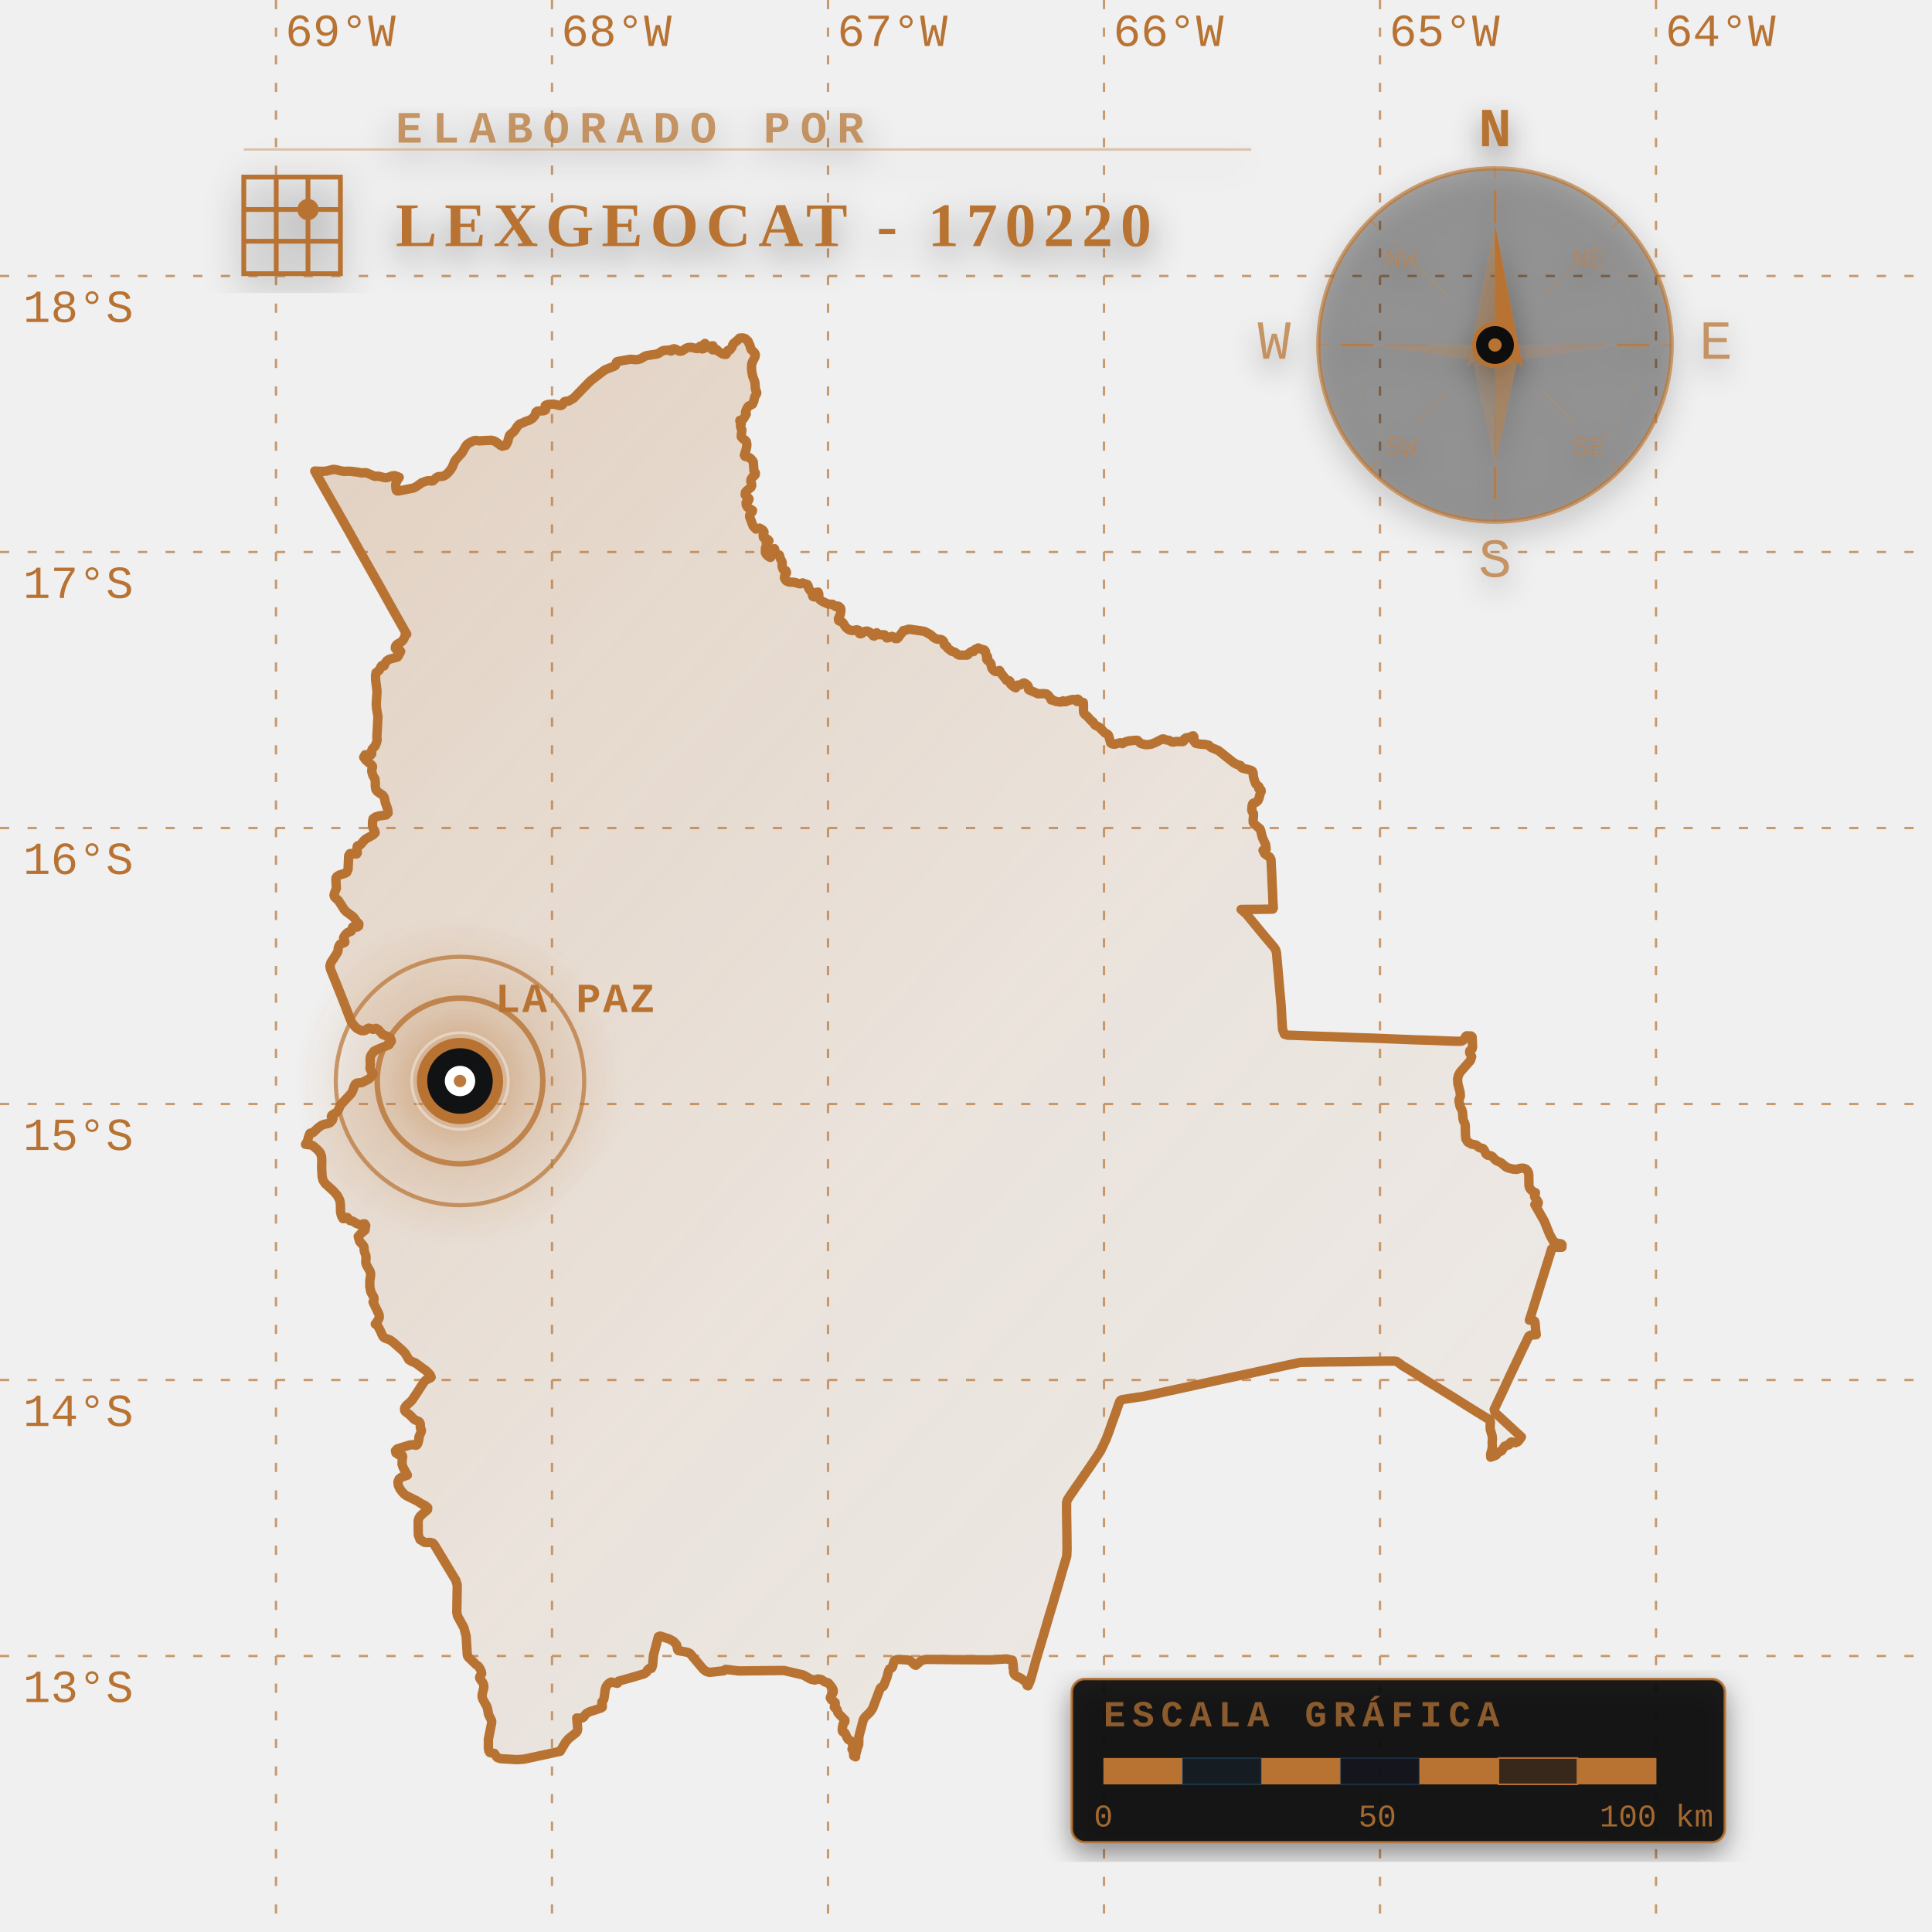
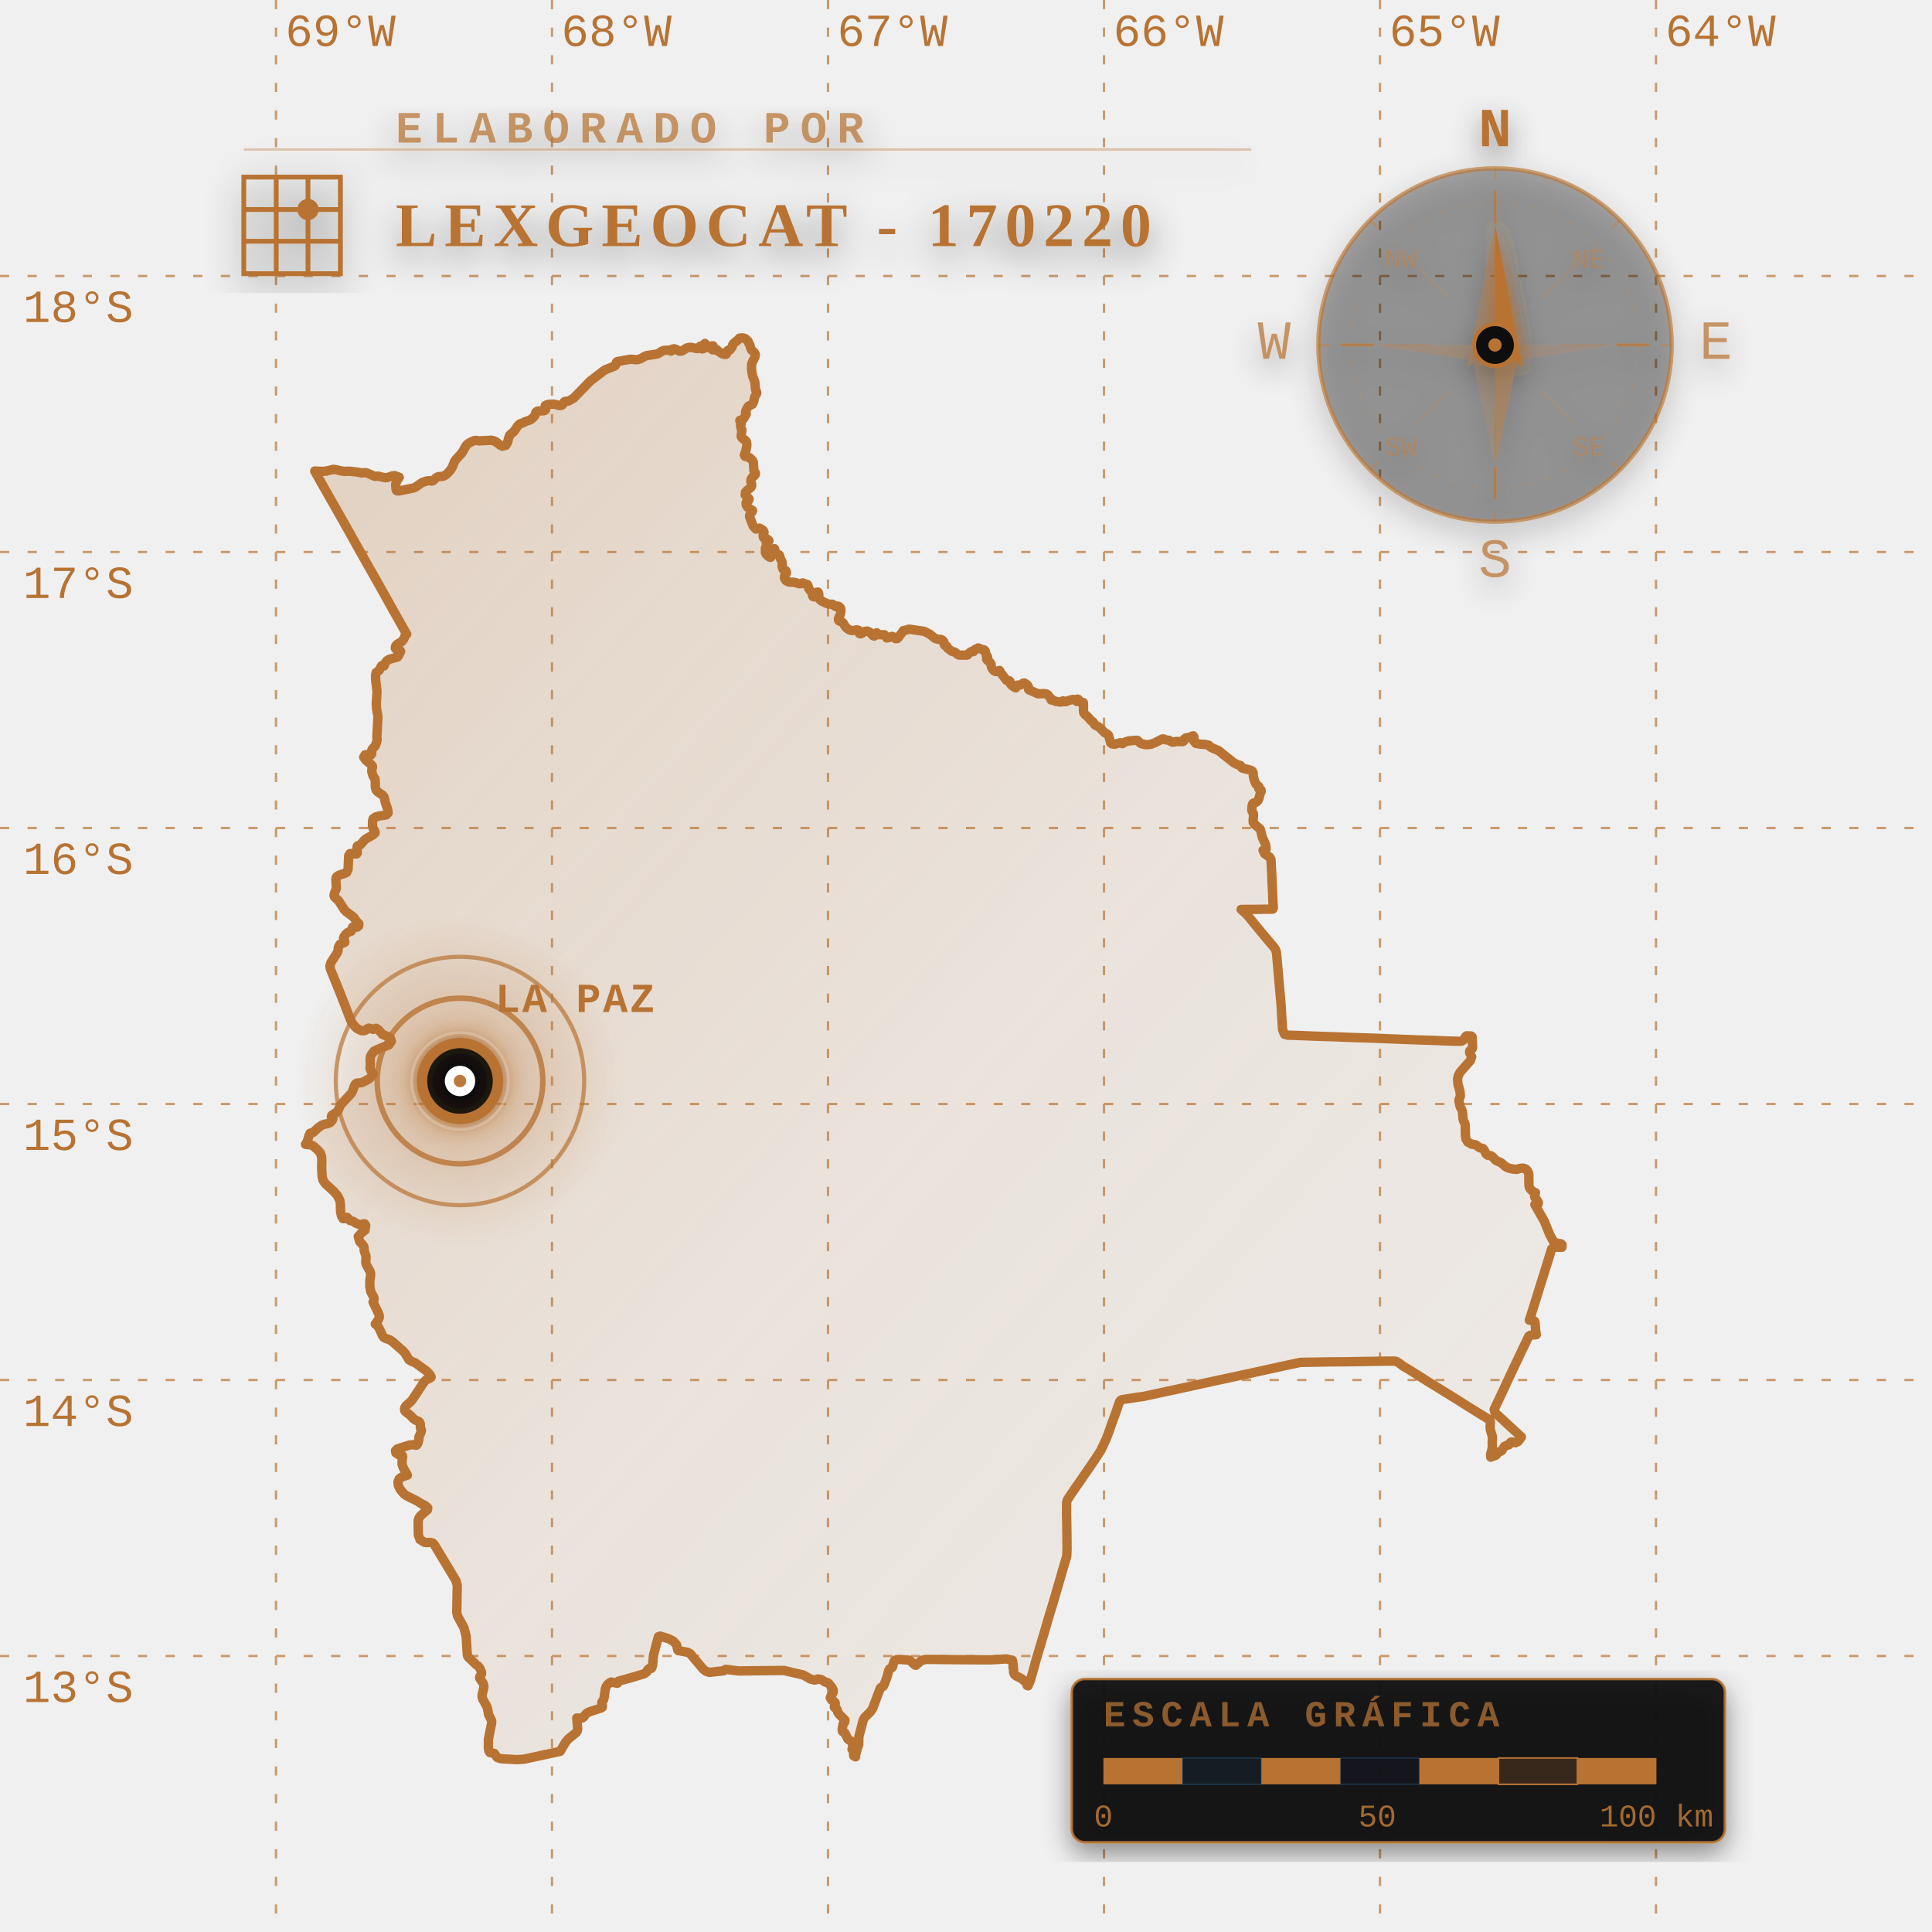
<svg xmlns="http://www.w3.org/2000/svg" viewBox="0 0 420 420" aria-hidden="true" role="img">
  <defs>
    <radialGradient id="grad-vignette-mask" cx="50%" cy="55%" r="58%">
      <stop offset="0%" stop-color="#fff" stop-opacity="1" />
      <stop offset="68%" stop-color="#fff" stop-opacity="0.72" />
      <stop offset="100%" stop-color="#fff" stop-opacity="0" />
    </radialGradient>
    <linearGradient id="grad-altiplano" x1="0%" y1="0%" x2="100%" y2="100%">
      <stop offset="0%" stop-color="rgba(184,115,51,0.25)" />
      <stop offset="55%" stop-color="rgba(184,115,51,0.10)" />
      <stop offset="100%" stop-color="rgba(184,115,51,0.04)" />
    </linearGradient>
    <linearGradient id="grad-secondary" x1="100%" y1="0%" x2="0%" y2="100%">
      <stop offset="0%" stop-color="rgba(42,100,150,0.18)" />
      <stop offset="55%" stop-color="rgba(42,100,150,0.08)" />
      <stop offset="100%" stop-color="rgba(42,100,150,0.03)" />
    </linearGradient>
    <radialGradient id="grad-lpaz-halo" cx="50%" cy="50%" r="50%">
      <stop offset="0%" stop-color="rgba(184,115,51,0.70)" />
      <stop offset="45%" stop-color="rgba(184,115,51,0.25)" />
      <stop offset="100%" stop-color="rgba(184,115,51,0)" />
    </radialGradient>
    <radialGradient id="grad-teal-halo" cx="50%" cy="50%" r="50%">
      <stop offset="0%" stop-color="rgba(42,100,150,0.55)" />
      <stop offset="45%" stop-color="rgba(42,100,150,0.20)" />
      <stop offset="100%" stop-color="rgba(42,100,150,0)" />
    </radialGradient>
+     <filter id="filter-glow-gold" x="-30%" y="-30%" width="160%" height="160%">
+       <feGaussianBlur stdDeviation="1.4" result="blur" />
+       <feMerge>
+         <feMergeNode in="blur" />
+         <feMergeNode in="SourceGraphic" />
+       </feMerge>
+     </filter>
    <filter id="filter-panel-shadow" x="-12%" y="-12%" width="124%" height="124%" color-interpolation-filters="linearRGB">
      <feGaussianBlur stdDeviation="2.5" in="SourceAlpha" result="blur" />
      <feOffset dx="0" dy="2" in="blur" result="offset" />
      <feFlood flood-color="rgba(0,0,0,0.45)" result="color" />
      <feComposite in="color" in2="offset" operator="in" result="shadow" />
      <feMerge>
        <feMergeNode in="shadow" />
        <feMergeNode in="SourceGraphic" />
      </feMerge>
    </filter>
    <style type="text/css">
+       :root {
+         color-scheme: dark light;
+         background: transparent;
+       }

      /* ── Animation keyframes ───────────────────────────────────────── */

      /* La Paz pulse rings — outer: wide, slow; mid: tighter, delayed */
      @keyframes anim-pulse-outer {
        0%   { transform: scale(0.6);  opacity: 0.80; }
        100% { transform: scale(3.0);  opacity: 0;    }
      }
      @keyframes anim-pulse-mid {
        0%   { transform: scale(0.6);  opacity: 0.90; }
        100% { transform: scale(2.0);  opacity: 0;    }
      }
      @keyframes anim-pulse-inner {
        0%   { transform: scale(0.65); opacity: 0.85; }
        100% { transform: scale(1.60); opacity: 0;    }
      }

      /* La Paz dot: gentle pulsing glow */
      @keyframes anim-dot-breathe {
        0%, 100% { opacity: 1;    }
        50%       { opacity: 0.60; }
      }

      /* HUD scan-line: sweeps from top to bottom of the SVG viewport */
      @keyframes anim-scan-sweep {
        0%   { transform: translateY(0px);   opacity: 0.15; }
        20%  { opacity: 0.55; }
        80%  { opacity: 0.45; }
        100% { transform: translateY(380px); opacity: 0.10; }
      }

      /* Compass outer dashed ring: slow continuous rotation */
      @keyframes anim-compass-rotate {
        from { transform: rotate(0deg);   }
        to   { transform: rotate(360deg); }
      }

      /* ── Reusable component classes ────────────────────────────────── */

      /* La Paz pulse rings — shared geometry, different timings */
      .lpaz-pulse-outer,
      .lpaz-pulse-mid,
      .lpaz-pulse-inner {
        transform-box:    fill-box;
        transform-origin: center center;
      }
      .lpaz-pulse-outer {
        animation: anim-pulse-outer 3.2s cubic-bezier(0.25,0.46,0.45,0.94) infinite;
      }
      .lpaz-pulse-mid {
        animation: anim-pulse-mid   3.2s cubic-bezier(0.25,0.46,0.45,0.94) infinite 0.65s;
      }
      .lpaz-pulse-inner {
        animation: anim-pulse-inner 2.2s cubic-bezier(0.25,0.46,0.45,0.94) infinite 1.15s;
      }

      /* La Paz central dot */
      .lpaz-dot {
        animation: anim-dot-breathe 2.8s ease-in-out infinite 1.0s;
      }

      /* HUD scan-line element */
      .hud-scanline {
        animation: anim-scan-sweep 5s ease-in-out infinite;
      }

      /* Compass outer ring */
      .compass-ring-animated {
        transform-box:    fill-box;
        transform-origin: center center;
        animation: anim-compass-rotate 80s linear infinite;
      }

      /* Monospaced label base: avoids repeating font attrs on every text */
      .map-label {
        font-family: 'DM Mono', 'Courier New', monospace;
        fill: #B87333;
      }
      .map-label-dim   { fill: rgba(184,115,51,0.72); }
      .map-label-faint { fill: rgba(184,115,51,0.48); }
      .map-label-white { fill: #F0EDE6; }
      .map-label-teal  { fill: #2A6496; }

    </style>
  </defs>
  <g id="layer-map-body" mask="url(#mask-map-vignette)">
    <g id="map-territory" transform="translate(-35,-10) scale(0.34)">
      <g transform="translate(200,200)">
        <path id="bolivia-fill" fill="url(#grad-altiplano)" stroke="#B87333" stroke-width="6" stroke-linejoin="round" d="M108.6 576.1l0.1-5-0.2-2.4-0.7-2-1-1.3-1.3-1.3-2.6-2.2-1.1-0.4-3.4-0.4-0.1 0 1.1-1.8 1.1-3.8 0.7-1.5 0.3-0.1 1.1-0.2 0.4-0.1 3.6-3.3 2-1.4 1.8-0.7 1.9-0.3 1.7-0.7 1.5-1.7 0.3-1-0.3-0.5-0.5-0.2-0.2-0.4 0.2-0.7 0.4-0.4 2.8-1.7 0.8-0.9 1.7-3.8 6.7-7.2 0.9-1.5 1.3-3.7 0.6-1 1-0.6 2.4-0.2 1.2-0.3 3.8-2 1.1-0.9 1.1-1.4 0.8-1.1-1.7-2.4-0.4-1.2 0.2-2.1-0.1-4 0.2-1.4 0.6-1.2 1.7-2.2 2.2-1.1 7.4-3 1.5-2.3-0.7-1.9-1.5-1-3.5-1.4-2.6-3-1.5-0.9-1.9 0.7-2.1-0.7-0.7-0.1-0.8 0.3-1.2 1-0.8 0.3-1.7 0-1.5-0.6-1.5-0.8-1.2-1.1-2.3-2.9-1.5-3.7-2.7-7.1-2.8-7.1-2.8-7-2.9-7.1-0.8-2-0.3-2 0.6-2.1 4.2-6.5 0.4-1.3 0.1-1.4 0.4-1.3 0.8-1.3 0.7-0.3 1.8-0.6 0.5-0.3 0-0.6-0.8-2.1 0.4-1.1 1.1-1.4 1.2-1.1 2.2-0.8 0.9-2.6 1.3-0.1 1.6 0.1 1-0.8 0.1-1.3-1.5-1.5-1.6-2.4-1.1-1-3.9-2.9-1.1-1.1-3.8-5.9-1.1-1-1.4-1.3-0.4-1.2 0.3-1.3 1-2.6 0.2-0.5-0.3-5.6 0.1-1.1 0.6-0.9 1.5-0.9 3.6-1.1 1.1-0.6 0.9-2 0.4-8.7 0.8-1.3 1.3-0.1 1.5 0.3 1.5 0 0.4-0.7-0.2-3.2 0.2-1.1 0.4-0.3 1.1-0.3 0.5-0.3 2.6-3 1.2-0.9 4.3-2.4 1.3-1.3-0.3-1.3-0.9-1.4-0.5-1.2 0-2.6 0.1-1.3 0.3-1.2 1.7-1.2 2.2-0.6 4.4-0.6 1.3-1.3-0.3-2.4-1.6-4.6-0.4-2.3-0.4-1-0.7-1-3.5-2.4-0.9-1.2-0.4-2.2 0-2.4-0.2-2.3-1.2-1.8-0.8-2.6-0.1-0.9 0.2-1.1 0.3-0.8 0-0.8-0.7-1-3.5-2.9-1.4-1.9 0.9-1.6 0.9 0 2 0.3 0.7-0.1 0.6-0.8 0-0.8-0.1-0.8 0.2-0.9 0.5-0.8 1.4-1.5 0.5-0.9 0.6-1.6 0.4-1.7-0.2-1.5 0.7-13.3-0.9-5.3-0.2-2.7 0.5-8-0.1-1-0.8-6.6 0-2.9 0.3-1.6 2.1-1.6 0.7-1.6 0.8-1.3 1.5 0.2 0.8-1.9 1-1.4 1.4-0.9 5.4-1.5 0.5-0.6 1.5-3-0.6-0.8-2.2-0.5-0.6-0.7 0.1-1.1 0.6-1 0.9-0.7 2-1.1 0.9-0.8 0.8-1 0.5-1.1 0.4-1.3 0.4-0.6 0.7-0.3-0.4-0.6-1.6-2.9-6.9-12.2-6.8-12.2-6.9-12.2-6.9-12.2-6.8-12.2-6.9-12.2-6.9-12.1-6.9-12.2-0.2-0.4-0.2-0.4-0.3-0.4-0.2-0.4-0.2-0.4-0.3-0.5-0.2-0.4-0.2-0.4 4.9 0.2 2.6-0.2 4.4-1.1 2.2 0.3 2.2 0.6 2.4 0.4 3.7-0.1 5.2 0.6 2.4 0.5 2.3-0.2 1 0.2 4.9 2.1 0.3 0.1 0.6 0 0.3-0.1 1.5 0 3.1 0.8 1.6 0.2 1.7-0.4 1.8-0.7 1.8-0.3 1.9 0.6 1.2 0.5-1.1 1.6-0.8 1.6-0.4 1.7 0.3 2.8 0.2 0.6 0.5 0.4 1.2 0 9.4-1.9 1.8-1 3.4-2.4 2.9-1 1.1-0.2 1.1 0 1.1 0.2 0.9-0.2 2.1-2 1.2-0.6 3.1-0.3 1.2-0.5 1.3-1 1.3-1.3 1.1-1.4 0.9-1.4 1.7-4 0.9-1.3 3.7-4 2.4-4.3 0.9-1.1 1.5-1.1 2.1-1 1.1-0.4 1.1-0.1 1.8 0.3 7.9-0.4 1 0.2 0.9 0.3 1.3 0.7 2.6 2 1.2 0.6 2.3-0.6 1.1-2 0.6-2.4 0.7-2 0.7-0.7 2-1.7 0.8-1 1.3-2.1 0.8-0.9 1-0.9 1.3-0.4 2.3-1.1 2.7-0.9 1.4-0.9 1.1-1.1 0.9-1.2 0.3-0.8 0-0.5 0.2-0.5 0.7-0.6 0.6-0.2 3-0.1 0.7-0.1 0.7-0.2 0.5-0.4 0.1-0.7-0.4-1.4 0.1-0.6 1-0.5 1.5-0.3 2.7-0.1 1.2 0.2 2.6 0.7 1.1 0 0.8-0.5 0.5-0.7 0.4-0.8 0.5-0.5 0.7-0.2 1.3-0.1 0.7-0.1 3.1-1.8 10.6-10.9 8.7-6.7 1.2-0.7 5.4-2.1 0.7-0.4 0.3-0.5 0.2-0.8 0.2-0.7 0.4-0.5 0.7-0.2 7.8-1.4 4 0.3 1.3-0.2 1.3-0.4 2.8-1.6 1-0.4 6.5-1 1.2-0.4 2-1.4 1.2-0.5 3.6-0.3 0.3 0.1 0.2 0.3 0.3 0.2 0.4 0.1 0.3-0.3 0.4-0.8 0.3-0.2 1-0.2 0.4 0.1 0.8 0.3 1.7 1 0.9 0.2 1.2-0.2 3-1.9 1.2-0.3 1.2-0.1 0.9 0.1 2.7 0.6 0.8 0.1 0.8-0.5 1.1-1.1 0.1 0.5 0.3 0.5 0.3 0.6 0.4 0.2 0.7-0.1 0.2-0.6-0.1-0.7 0.1-0.5 0.6-1.3 0.4-0.3 0.4 0.9 0.1 0.6 0.2 0.5 0.3 0.4 0.6 0.2 2.5-1 1-0.1-0.2 1.6-0.3 0.8 0.3 0.2 0.6-0.1 0.5 0.1 0.2 0 0.7-0.3 0.3 0 0.4 0.2 0.6 0.7 0.3 0.3 2 1.3 0.9 0.5 1.2 0.2 0.8 0 0.3-0.3 0.2-0.5 0.3-0.5 0.1-0.2 0.1-0.6 0.1-0.3 0.3-0.2 0.8-0.1 0.3-0.1 0.7-0.9 0.7-1 0.2-0.6 0.3-1 0.4-0.6 3-2.5 0.9-1 0.6-0.1 1.8 0 1.2 0.4 1.8 1.6 0.9 2.1 0.2 0.2 0.9 3 0.6 0.7 0.9 0.8 0.8 0.9 0.4 1-0.3 1.6-1.4 2.7-0.6 1.5-0.2 2.7 0.3 2.7 0.5 2.6 1.3 3.4 0.2 1.5 0.2 2.9 0.1 0.6 0.7 1.6 0.1 0.7-0.2 0.6-1.1 1.8-0.7 3.2-0.8 1.6-2.5 1.2-0.9 1.3-0.7 1.5-0.3 1.2 0.1 0.5 0.1 0.2 0.3 0.3-1.6 2.8-0.9 0.9-1.6 0.4 0 0.4 0.7 1.2 0.2 0.5-0.1 0.3-0.3 0.6-0.1 0.4 0.1 0.6 0.2 0.7 0.2 0.6 0.2 0.2 0.2 0.7-0.4 3.3 0 1 1.1 1.3 1.2 0.7 0.9 1 0.4 1.9-0.1 1.2-0.5 2.5-1 3.1 0.4 0.8 2.6 0.7 1.1 0.8 1 1.1 0.6 1 0.4 5.7 0.2 0.4 0.3 0.4 0.4 0.5 0 0.8-0.3 0.6-0.4 0.4-0.5 0.4-0.6 0.4-1 1.6-0.1 1.2 0.4 1.2 0.2 1.4-0.5 1.2-2.5 2-1 1.1-0.2 1.7 0.8 1 1.1 0.8 0.6 0.9-0.4 1-0.9 0.6-0.6 0.7 0.1 1.6 0.8 1.3 1.4 1 1.2 0.7 0.6 0.4-0.3 0.9-1.1 1.3-0.4 0.8-0.1 0.7 0.1 0.5 2.2 5.8 1.8 1.9 2.3-0.6 1.6 0.9 0.7 0.6 0.5 0.8 0 0.7-0.5 1.2 0 0.9 0.2 0.9 0.4 0.2 0.4 0 0.8 0.3 1.4 1 0.5 0.6-1.6 0.5-0.2 0.6 0.3 1.6-0.1 0.7-0.6 1-0.1 0.7 0 2.4 0.4 0.9 0.9 1 1.2 0.9 0.8 0.3 0.5-0.7 0.4-3.2 0.3-0.9 0.4-0.5 0.9-0.3 0.2 0.6-0.2 1.6 0.9 0.9 1.2 0.5 1.1 0.6 0.6 2.2 0.8 1.5 0.3 0.7 0.1 0.7-0.1 1.3 0 0.7 0.4 1.4 0.3 0.6 0.7 0.4 0.2 0 0.7 0.3 0.4 0.7 0.1 0.8-0.3 0.7-0.9 1.3-0.1 1.2 0.5 1.1 0.7 0.8 1 0.5 1 0.3 2.8 0.1 1.4 0.3 1.4 0.5 1.4 0.2 1.4-0.6 0.8 0.4 1.2 0.3 1.1 0.4 0.5 1 0.3 1.4 0.8 1.2 2.1 2.3-0.5 0.9 0.3 0.8 0.8 0.3 0.8-0.2 0.1-0.6 0.3-1.7 0.2-0.4 1.1-0.2 0.2 0.4 0.3 1.1 0 0.6-0.4 0.8 0 0.5 0.2 0.3 0.5 0.6 0.2 0.2 0.6 0.7 1.6 1 3.2 1.4 0.8 0.1 1.7 0 0.4 0.1 1.1 0.9 1.3 0.7 0.1-0.2 0-0.2 0.1-0.1 1 0.1 0.3 0.1 1.1 1 0.2 0.5 0.1 0.8-0.1 1.5-0.3 1.4-1.2 2.7 0.2 1.2 0.4 0.3 1.4 0.5 0.6 0.3 0.6 0.7 0.8 1.4 0.5 0.7 0.8 0.9 1.1 0.8 1.2 0.6 1.6 0.2 2.6-0.5 1 0.3 0.7 2.1 0.6 0.2 0.6-0.2 0.4-0.1 0.4-0.3 0.7-0.8 0.7-0.2 1.4-0.2 1.1 0.4 1 0.6 1.8 2 0.7 0.2 0.7-0.7 0.9-1.4 1 1.2 4 0.1 1.4 2 1.3-0.2 2-0.8 0.9 0.3 0.6 0.6 0.7 0.5 1.2 0 0.8-0.7 0.4-0.6 0.4-0.6 2.2-2.8 0.1-0.4 1.1-0.1 2-0.7 0.9-0.1 9.5 1.4 0.2 0.1 3.5 1.9 2.8 2.3 1.1 0.5 1.4 0.3 0.9 0 0.7 0.1 0.7 0.3 0.6 0.5 0.5 0.7 0.1 0.7 0.1 0.6 0.2 0.7 0.6 0.5 0.5 0.2 0.5 0.2 0.2 0.8 0.3 0.4 2.5 1.9 1.4 0.4 0.8 0.3 1.9 1.5 0.8 0.3 4.7 0 0.7-0.2 0.3-0.5 0.6-0.6 1.4-1 0.3 0 0.8 0.1 0.3-0.1 0.3-0.3 0.3-0.7 0.3-0.3 1.8-0.8 0.2-0.2 0.7 0.2 1.3 0.6 2 0.5 0.7 0.9 0.5 2.4 0.2 0.5 0.5 0.3 0.2 0.4-0.5 0.8-0.1 0.4 0.1 0.4 0.2 0.3 1.5 1.2 0.7 0.9 0.3 0.6 0.2 1.5 0.5 1.3 0.8 1 0.8 0.6 0.7 0.3 0.6 0 0.6-0.1 0.6-0.4 0.6-0.2 0.3 0.4 0.2 0.7 3.5 4.5 0.2 0.4 0.3 0.3 0.7 0.2 0.7 0 0.5 0.1 0.3 0.4 0.1 0.6 0.3 1.1 0.9 0.9 1.1 0.8 1.3 0.7 0.1-1.4 0.7-0.3 1.1 0 1.3-0.2 0.8-0.5 0.7-0.6 0.8-0.1 1.3 0.8 0.6 0.5 0.4 0.6 0.3 0.6 0.1 1.6 0.3 0.3 5.7 2.5 4.1-0.1 1.3 0.2 0.9 0.6 1.8 2.2 0.2 0.3 0.1 0.7 0.2 0.1 0.9 0 0.2 0 1.2 0.7 0.5 0.2 3.1 0.4 0.8-0.1 0.8-0.7 1.3 0.6 1.1-0.3 1-0.5 2.4-0.6 0.7-0.1 0.7 0.2 1.8 1.2 0.1-1.6 0.6 0.2 1.5 1.8 0.7 0.3 0.6-0.2 0.4 0.1 0.1 1 0 4.5 0.2 1.2 0.7 0.9 1.4 1.1 2.9 3.2 0.9 0.5 0.1 0.2 1 1.6 0.4 0.3 1.4 0.7 1.2 0.7 3.2 3.2 0.6 0.5 1.3 0.6 0.5 0.5 0.3 0.5 1.3 4.6 0.8 0.6 1.5 0.3 1.3-0.3 1.3-0.4 1.3-0.3 1.3 0.6 1.2-0.8 1.5-0.6 1.7-0.4 4.7-0.4 0.2 0.1 0.3 0 1.8 1.7 0.7 0.4 3.1 0.7 3-0.3 2.8-1.1 4.5-2.3 1 0 1 0.5 2.4 0.4 1.3 0.8 0.8 0.3 0.7 0 1.5-0.4 4.4 0.1 0.6-0.4 0.4-1.3 1-0.7 2.8-0.4 0.2-0.2 0.8-0.5 0.9-0.2 0.4 0.7 0 2.7 1.2 1.4 2.9 0.5 3.2 0.2 2.2 0.5 1.2 1.2 0.5 0.3 4.5 1.9 5 4 4.8 3.8 2.3 1.2 1.5 0.4 0.5 0.2 0.2 0.3 0.4 0.8 0.2 0.3 0.6 0.3 5 1.2 1.2 0.7 0.5 1.2 0.1 1.9 0.4 1.8 0.6 1.8 0.6 1.4 0.6 0.6 1.4 1.2 0.1 0.4-0.3 0.7 0.4 0.4 0.7 0.3 0.4 0.3 0.1 0.6 0 0.4-0.6 1.3-0.8 3.1-0.7 1.5-1.2 1-1.6 0.5-0.4 0.3-0.4 0.9-0.2 1.6-0.1 1.5 0.2 0.9 0.9 1.6 0 1.7-0.2 1.8 0 1.9 0.7 1.2 3.6 3 0.5 1.1 1 4.3 2.2 4.8 0.3 2.9-2 0.7 1.1 2.2 3.2 2.2 0.8 1.5 0.2 4.1 0.3 5.6 0.2 5.6 0.3 5.6 0.2 5.6 0.3 4.4-0.4 0.8-7.5 0.1-12.7 0.1 3.5 3.1 4.5 5.5 7.1 8.6 6.1 7.2 0.9 1.5 0.5 1.7 0.9 10.2 1.2 13.8 0.9 10.1 0.4 7.4 0.5 7.7 1.2 3 2.1 0.6 4.5 0.1 12.6 0.5 12.5 0.4 12.6 0.5 12.5 0.4 12.5 0.5 12.6 0.5 12.5 0.4 12.6 0.5 4.7 0.1 1.5-0.1 1.3-0.7 0.5-0.7 1-1.7 0.4-0.3 2.9 0.1 0.7 0.6 0.3 6.6-0.3 1-1.5 1.3-0.1 1.2 1.3 2.5-0.8 2.5-6.6 7.5-1.1 2.1-0.5 2.3 0.2 3 1.4 5.2 0.2 2.7-0.2 0.5-0.5 1.2-0.2 0.6 0 0.9 0.7 3.4 1.1 2.1 0.4 1.2 0.4 4.8 0.3 1.1 0.7 1.2 0.4 1.5 0.1 6.2 0.3 2.6 1.2 2 2.5 1.4 2.1 0.3 0.6 0.2 0.7 0.4 1.1 1 0.7 0.4 0.5 0.1 1.1 0.2 0.6 0.3 0.7 1 1.1 2.3 1 0.8 0.9 0.2 0.8 0.1 0.7 0.2 0.8 0.6 1.8 2 0.8 0.5 2.3 1 0.8 0.5 2.8 2.4 1.9 0.8 2.5 0.6 2.5 0.2 1.9-0.6 1.5-0.2 1.2 0.1 1.4 0.6 0.9 1 0.7 1.5 0.2 1.7-0.1 1.7 0.1 1.1 0 2.7 0.1 1.2 0.5 1.3 0.7 0.9 0.9 0.8 0.9 0.7 1.1 0.4-0.6 2.2 0.2 0.8 1.2 1.5 1 1.7-0.2 1.2-2 0.2 6.1 10.7 3.4 8.5 2.3 4.2 2.6 1.5 1.3 0 1.1 0.2 0.6 0.6-0.1 1.6-4.5 0-1.2 0.3-0.9 0.8-1 3.4-3.1 9.9-3.1 9.9-3.1 10-3.1 9.9-0.8 2.4 2.7 0.2 0.7 0.6 0.3 1.3 0.3 4.2 0.4 3-3.7 0.3-1.1 0.7-1.5 3.2-2.1 4.3-4.5 9.5-4.5 9.5-2 4.3-0.8 1.8-1.8 3.8-1.8 3.8-0.8 1.7-2.3 4.9 0.5 2 5 4.6 5.3 4.9 6.6 6.1-0.6 0.9-0.8 1.1-0.9 1-1.5 0.7-1.6-0.4-1.1-0.1-0.5 0.3-0.1 0.6-0.5 0.6-0.6 0.4-0.8 0.1-1.7 0.7-2 3-1.7 0.7-0.5 0.2-0.8 1.2-0.3 0.4-0.8 0.5-2.8 1-0.1-1.8 1-3.7 0.1-1.5-0.1-2.9 0.2-1.6-0.2-2.2-1.2-4-0.1-2.2 0.2-2.4-0.2-1-0.7-0.8-2.6-1.6-6.2-3.8-6.1-3.8-6.1-3.9-6.2-3.8-6.1-3.8-6.2-3.8-6.1-3.9-6.1-3.8-3.4-2-1.8-1.4-2-1.4-1.3-0.3-5.4 0-12.4 0.2-12.4 0.2-12.4 0.1-12.4 0.2-5.4 0.1-9.9 2.1-22.3 4.9-22.3 4.8-22.3 4.9-22.3 4.8-1.4 0.3-3.1 0.4-3.1 0.5-1.4 0.2-5.9 0.9-1 0.5-0.6 0.8-1.2 3.4-1.8 5.2-1.9 5.1-1.8 5.2-1.9 5.1-0.9 1.8-0.8 1.8-0.4 0.9-0.5 0.9-0.8 1.8-1.1 1.7-1.1 1.7-1.1 1.7-1.1 1.6-2.9 4.3-3 4.3-2.9 4.3-3 4.2-1.3 2-1.5 2.1-2.4 3.7-0.5 1.8 0 6.4 0.1 6.2 0.1 6.8 0.1 10.3-0.2 4.6-2.2 7.3-2.1 7.3-2.3 7.9-2.4 8.2-2.3 7.5-3 10.3-2.4 8-2.9 9.7-1.7 6.3-1.9 6.7-1.5 3.6-0.6-0.2-0.2-0.5 0-0.7-0.3-0.6-0.8-0.8-2.8-2.1-3.1-1.5-1-1-0.5-1.2 0-2.3-0.4-0.9 0.2-0.5 0-0.7-0.4-2.7-0.2-0.7-1-0.2-2.8-0.6-9.8 0.6-20.7-0.1-20.7-0.2-2.6 0.5-1 0.6-3.1 2.7-0.7-0.3-2.7-2.5-1.4-0.6-6.1-0.4-1.8 0.3-0.9 0.5-0.2 0.2-0.1 0.4-0.6 1.6-0.2 1.4-0.3 0.5-0.5 0.6-0.5 0.2-0.4 0.2-0.4 0.2-0.6 1.2-1 4-2 5.2-0.5 0.8-1.4 0.7-0.5 0.6-4.8 12.8-1.6 2.3-3.4 3.3-1 1.7-2.8 10.7-0.1 5.1-0.6 1.4-1.5 5.5 0.1 0.9-1.2-0.6-0.3-3.3-0.8-1 0.5-1.7-0.2-1.9-0.9-1.6-1.4-0.7-0.7-0.6-1.8-3.8-0.6-0.5-0.6-0.2-0.4-0.4-0.2-1.1 0.1-0.8 0.3-1.4 0-0.7 0.3-0.8 0.5-0.6 0.5-0.7 0.1-1.1-3.6-3.6-1-1.3-0.4-1.7-0.2-0.4-1.2-0.8-0.4-0.5 0.1-0.7 0.5-1.4-0.1-0.8-0.9-0.8-1.4-0.9-0.8-1.3 0.6-1.6 0.9-1.1 0.4-1 0-1.1-0.6-1.5-0.6-0.8-1.7-2.2-0.6-0.4-1.4-0.3-1.4-0.8-1.3-0.9-1.4-0.2-0.5-0.2-0.6 0.1-1.2 0.5-0.6 0.1-2.6-0.6-4.6-2.6-12.4-2.9-11.2 0.1-17.5 0.2-3.5-0.4-4.6-0.6-0.6 0-0.3 0.3-0.3 0.3-0.5 0.3-9.2 1-2-0.6-1.9-1.4-8.4-10-1.5-0.8-6-1.1-0.4-0.4-0.8-3.4-2-2.2-2.8-1.5-5.6-1.8-1.2 0.4-3.1 11.7-0.6 6.6-0.3 1-0.4 0.9-0.2 0.1-0.2-0.2-0.9 0.1-0.5 0.4-0.6 0.5-0.4 0.7-0.2 0.7-1.6 1.2-8.8 2.6-7.6 2.1-0.3 0.3-0.2 0.6-0.2 0.4-0.3 0.1-1.1-0.3-1.3-0.2-0.7-0.2-0.7-0.1-0.9 0.4-1.5 1.3-0.9 1.4-0.5 1.7-0.7 5.3-0.5 1.6-0.9 1-0.1 0.6 0.4 2.1-0.1 0.7-0.7 0.5-7.4 2.4-1.8 0.9-1.3 1.4-0.6 1-0.9 0.6-1 0.2-1.4-0.1-1.2 0 0.6 6.7-0.2 1.5-0.7 1.1-5 4-1.9 2.3-3.4 5.7-20.8 4.5-2.4 0.5-4.6 0.3-10.2-0.6-2.1-0.7-0.5-0.5-1.5-2.2-0.3 0-2.5-0.5-0.7-1.1-0.3-1.8 0-5.5 2.1-10.6 0-1.4-2-4-0.6-3.6-0.5-1.5-2.6-4.7-0.4-1.4 0-1.4 1.1-4.5 0-1.4-0.6-1.7-1.9-2.7-0.2-0.7 0.2-0.7 0.8-1.2 0.3-0.6-0.3-1.6-0.8-1.7-1.1-1.5-1.3-0.9-3.2-3.1-1.6-1.5-0.6-0.8-0.3-1.1-0.7-11.6-1.4-5.5-4.1-7.5-0.5-2.4 0.3-17.3-0.9-3.1-13.8-22.9-1-1-1.5-0.4-2.7 0.1-1-0.1-1.4-0.9-1.5-0.9-1.1-3-0.1-9.1 0.5-1.6 1-1.5 4.5-3.9 0.1-1.3-2-1.6-1.7-0.7-3.1-2-6.7-3.3-1.5-1.1-1.4-1.5-1.4-1.9-1-2.2-0.2-2.2 0.7-1.8 1.5-1.2 3.8-1.3-2.6-4.7-0.8-2.3 0.1-2.8 0.3-2-0.2-0.7-2.1-0.4-2-1.3-0.3-1.4 1.2-1.2 8-2.5 2.1-0.2 0.9 0.2 0.7 0.2 0.6-0.1 0.6-0.7 0.3-0.7 0.6-2.4 0-1.4 1.4-3.2 0.2-1-0.1-0.5-0.3-0.4-0.3-0.9 0-2.1-0.1-0.5-0.5-1-0.6-0.4-2.1-0.9-1.1-0.8-2.1-2.2-3.2-2.5-0.4-0.9 0.1-1.3 0.9-1.4 2.7-2.4 1.2-1.3 3.6-5.4 2.9-4.5 1.4-2 1-0.9 2.6-1.2 0.6-0.5-0.5-1.3-1.2-1.4-1.3-1.3-7.1-5.2-2.3-0.9-1.8-1.1-2.4-4.1-1.5-1.6-6.2-5.5-2.1-1.5-3.1-1.1-0.9-0.6-0.7-1-1.6-3.6-1.2-2.2-0.8-1-1-0.6 1.9-2.7 0.6-1.3 0-1.5-0.2-0.8-3.7-7.7 0-0.1 0-0.1 0.5-0.9 0.1-1-0.1-0.9-0.5-0.9-1.5-2.8-0.6-3.4 0-3.6 0.5-3.3 0-1.6-0.5-1.4-2.3-4.1-0.3-1.1 0.2-3.8-0.1-0.6-1-3-0.1-0.6 0-0.7-0.2-1.6-0.7-1.1-2-2.2-0.9-3.2 1.9-2.1 2.4-1.9 0.5-3-0.7-1.1-0.8 0-1 0.4-1.4 0.1-1.1-0.4-1.1-0.4-2-1.3-1.5-0.4-0.5-0.1-0.4-0.5-1.4-1.5-1 0.2-0.8 0.6-0.8 0-1-1.7-0.6-2.5-0.1-5.1-0.4-2.5-1.7-3.2-2.3-2.6-5.3-4.8-1.4-2.1-0.6-2.5-0.3-5.5z" />
      </g>
    </g>
  </g>
  <g id="layer-graticule" opacity="0.7">
    <line x1="0" y1="60" x2="420" y2="60" stroke="#B87333" stroke-width="0.5" stroke-dasharray="2,4" />
    <line x1="0" y1="120" x2="420" y2="120" stroke="#B87333" stroke-width="0.5" stroke-dasharray="2,4" />
    <line x1="0" y1="180" x2="420" y2="180" stroke="#B87333" stroke-width="0.5" stroke-dasharray="2,4" />
    <line x1="0" y1="240" x2="420" y2="240" stroke="#B87333" stroke-width="0.5" stroke-dasharray="2,4" />
    <line x1="0" y1="300" x2="420" y2="300" stroke="#B87333" stroke-width="0.5" stroke-dasharray="2,4" />
    <line x1="0" y1="360" x2="420" y2="360" stroke="#B87333" stroke-width="0.5" stroke-dasharray="2,4" />
    <line x1="60" y1="0" x2="60" y2="420" stroke="#B87333" stroke-width="0.5" stroke-dasharray="2,4" />
    <line x1="120" y1="0" x2="120" y2="420" stroke="#B87333" stroke-width="0.5" stroke-dasharray="2,4" />
    <line x1="180" y1="0" x2="180" y2="420" stroke="#B87333" stroke-width="0.5" stroke-dasharray="2,4" />
    <line x1="240" y1="0" x2="240" y2="420" stroke="#B87333" stroke-width="0.5" stroke-dasharray="2,4" />
    <line x1="300" y1="0" x2="300" y2="420" stroke="#B87333" stroke-width="0.5" stroke-dasharray="2,4" />
    <line x1="360" y1="0" x2="360" y2="420" stroke="#B87333" stroke-width="0.5" stroke-dasharray="2,4" />
  </g>
  <g id="layer-graticule-labels" class="map-label" font-size="10" opacity="1">
    <text x="5" y="70">18°S</text>
    <text x="5" y="130">17°S</text>
    <text x="5" y="190">16°S</text>
    <text x="5" y="250">15°S</text>
    <text x="5" y="310">14°S</text>
    <text x="5" y="370">13°S</text>
    <text x="62" y="10">69°W</text>
    <text x="122" y="10">68°W</text>
    <text x="182" y="10">67°W</text>
    <text x="242" y="10">66°W</text>
    <text x="302" y="10">65°W</text>
    <text x="362" y="10">64°W</text>
  </g>
  <g id="layer-markers">
    <g id="marker-la-paz" transform="translate(100,235) scale(1.5)">
      <circle r="24" fill="url(#grad-lpaz-halo)" opacity="0.85" />
      <circle class="lpaz-pulse-outer" r="18" fill="none" stroke="#B87333" stroke-width="0.6" opacity="0.70" />
      <circle class="lpaz-pulse-mid" r="12" fill="none" stroke="#B87333" stroke-width="0.8" opacity="0.80" />
      <circle class="lpaz-pulse-inner" r="7" fill="none" stroke="rgba(255,255,255,0.65)" stroke-width="0.4" opacity="0.60" />
      <circle r="5.5" fill="rgba(10,12,16,0.96)" stroke="#B87333" stroke-width="1.5" filter="url(#filter-glow-gold)" />
      <circle class="lpaz-dot" r="2.2" fill="#ffffff" />
      <circle r="0.9" fill="rgba(184,115,51,0.95)" />
    </g>
    <g id="label-la-paz" transform="translate(125,250)" class="map-label" text-anchor="middle">
      <text y="-30" font-size="9" font-weight="bold" letter-spacing="0.05em">LA PAZ</text>
    </g>
  </g>
  <g id="layer-panels" class="map-label">
    <g id="panel-scale" transform="translate(233,365) scale(1.145)" filter="url(#filter-panel-shadow)">
      <rect x="0" y="0" width="124" height="31" rx="2.5" fill="rgba(10,12,16,0.93)" stroke="#B87333" stroke-width="0.5" stroke-opacity="0.85" />
      <text x="6" y="9" font-size="7" font-weight="bold" class="map-label-dim" letter-spacing="0.18em">ESCALA GRÁFICA</text>
      <g transform="translate(6,15)">
        <rect x="0" y="0" width="15" height="5" fill="#B87333" />
        <rect x="15" y="0" width="15" height="5" fill="rgba(42,100,150,0.08)" stroke="rgba(42,100,150,0.35)" stroke-width="0.3" />
        <rect x="30" y="0" width="15" height="5" fill="#B87333" />
        <rect x="45" y="0" width="15" height="5" fill="rgba(42,100,150,0.05)" stroke="rgba(42,100,150,0.30)" stroke-width="0.3" />
        <rect x="60" y="0" width="15" height="5" fill="#B87333" />
        <rect x="75" y="0" width="15" height="5" fill="rgba(184,115,51,0.22)" stroke="#B87333" stroke-width="0.3" />
        <rect x="90" y="0" width="15" height="5" fill="#B87333" />
      </g>
      <g font-size="6" text-anchor="middle" opacity="0.88">
        <text x="6" y="28">0</text>
        <text x="58" y="28">50</text>
        <text x="111" y="28">100 km</text>
      </g>
    </g>
  </g>
  <g id="layer-compass" transform="translate(325,75) scale(1.2)" filter="url(#filter-panel-shadow)">
    <circle r="32" fill="rgba(10,12,16,0.3)" stroke="#B87333" stroke-width="0.8" stroke-opacity="0.65" />
    <circle class="compass-ring-animated" r="26" fill="none" stroke="#B87333" stroke-width="0.25" stroke-opacity="0.22" stroke-dasharray="1.2,2.2" />
    <g id="compass-ticks-ordinal-outer" stroke="#B87333" stroke-width="0.4" opacity="0.42">
      <line x1="0" y1="-30" x2="0" y2="-32" />
      <line x1="0" y1="30" x2="0" y2="32" />
      <line x1="-30" y1="0" x2="-32" y2="0" />
      <line x1="30" y1="0" x2="32" y2="0" />
      <line x1="21.2" y1="-21.2" x2="22.6" y2="-22.6" />
      <line x1="21.2" y1="21.2" x2="22.6" y2="22.6" />
      <line x1="-21.2" y1="21.2" x2="-22.6" y2="22.6" />
      <line x1="-21.2" y1="-21.2" x2="-22.6" y2="-22.6" />
    </g>
    <g id="compass-ticks-cardinal" stroke="#B87333" stroke-width="0.55" opacity="0.72">
      <line x1="0" y1="-22" x2="0" y2="-28" />
      <line x1="0" y1="22" x2="0" y2="28" />
      <line x1="-22" y1="0" x2="-28" y2="0" />
      <line x1="22" y1="0" x2="28" y2="0" />
    </g>
    <g id="compass-ticks-fine" stroke="#B87333" stroke-width="0.25" opacity="0.36">
      <line x1="0" y1="-12" x2="0" y2="-20" />
      <line x1="0" y1="12" x2="0" y2="20" />
      <line x1="-12" y1="0" x2="-20" y2="0" />
      <line x1="12" y1="0" x2="20" y2="0" />
      <line x1="8.5" y1="-8.5" x2="14.1" y2="-14.1" />
      <line x1="8.5" y1="8.5" x2="14.1" y2="14.1" />
      <line x1="-8.5" y1="8.5" x2="-14.1" y2="14.1" />
      <line x1="-8.5" y1="-8.5" x2="-14.1" y2="-14.1" />
    </g>
    <polygon id="compass-arrow-north" points="0,-22 5,4 0,0" fill="#B87333" filter="url(#filter-glow-gold)" />
    <polygon points="0,-22 -5,4 0,0" fill="rgba(184,115,51,0.32)" />
    <polygon points="0,22  4,3  0,0" fill="rgba(184,115,51,0.42)" />
    <polygon points="0,22 -4,3  0,0" fill="rgba(184,115,51,0.18)" />
    <polygon points="-22,0  4, 4 0,0" fill="rgba(184,115,51,0.22)" />
    <polygon points=" 22,0 -4, 4 0,0" fill="rgba(184,115,51,0.16)" />
    <circle r="3.8" fill="rgba(10,12,16,0.98)" stroke="#B87333" stroke-width="0.75" />
    <circle r="1.2" fill="#B87333" />
    <g id="compass-labels-cardinal" class="map-label" text-anchor="middle">
      <text x="0" y="-36" font-size="10" font-weight="bold" letter-spacing="0.08em">N</text>
      <text x="0" y="42" font-size="10" letter-spacing="0.05em" opacity="0.72">S</text>
      <text x="40" y="2.5" font-size="10" letter-spacing="0.05em" opacity="0.72">E</text>
      <text x="-40" y="2.5" font-size="10" letter-spacing="0.05em" opacity="0.72">W</text>
    </g>
    <g id="compass-labels-intercardinal" class="map-label" text-anchor="middle" opacity="0.48">
      <text x="17" y="-14" font-size="5">NE</text>
      <text x="17" y="20" font-size="5">SE</text>
      <text x="-17" y="20" font-size="5">SW</text>
      <text x="-17" y="-14" font-size="5">NW</text>
    </g>
  </g>
  <g id="panel-author" transform="translate(35,10) scale (1.5)" filter="url(#filter-panel-shadow)">
    <g opacity="0.35" stroke="#B87333" stroke-width="0.35">
      <line x1="12" y1="15" x2="158" y2="15" />
      <line x1="110" y1="15" x2="158" y2="15" />
    </g>
    <g transform="translate(12,19)" stroke="#B87333" stroke-width="0.7" fill="none">
      <rect x="0" y="0" width="14" height="14" />
      <line x1="4.7" y1="0" x2="4.7" y2="14" />
      <line x1="9.3" y1="0" x2="9.3" y2="14" />
      <line x1="0" y1="4.7" x2="14" y2="4.7" />
      <line x1="0" y1="9.3" x2="14" y2="9.3" />
      <circle cx="9.3" cy="4.7" r="1.2" fill="#B87333" />
    </g>
    <text x="34" y="14" font-size="6.5" letter-spacing="0.22em" class="map-label map-label-dim" font-weight="bold">
      ELABORADO POR
    </text>
    <text x="34" y="29" font-size="9" font-weight="bold" fill="#B87333" letter-spacing="0.12em">
      LEXGEOCAT - 170220
    </text>
  </g>
</svg>
